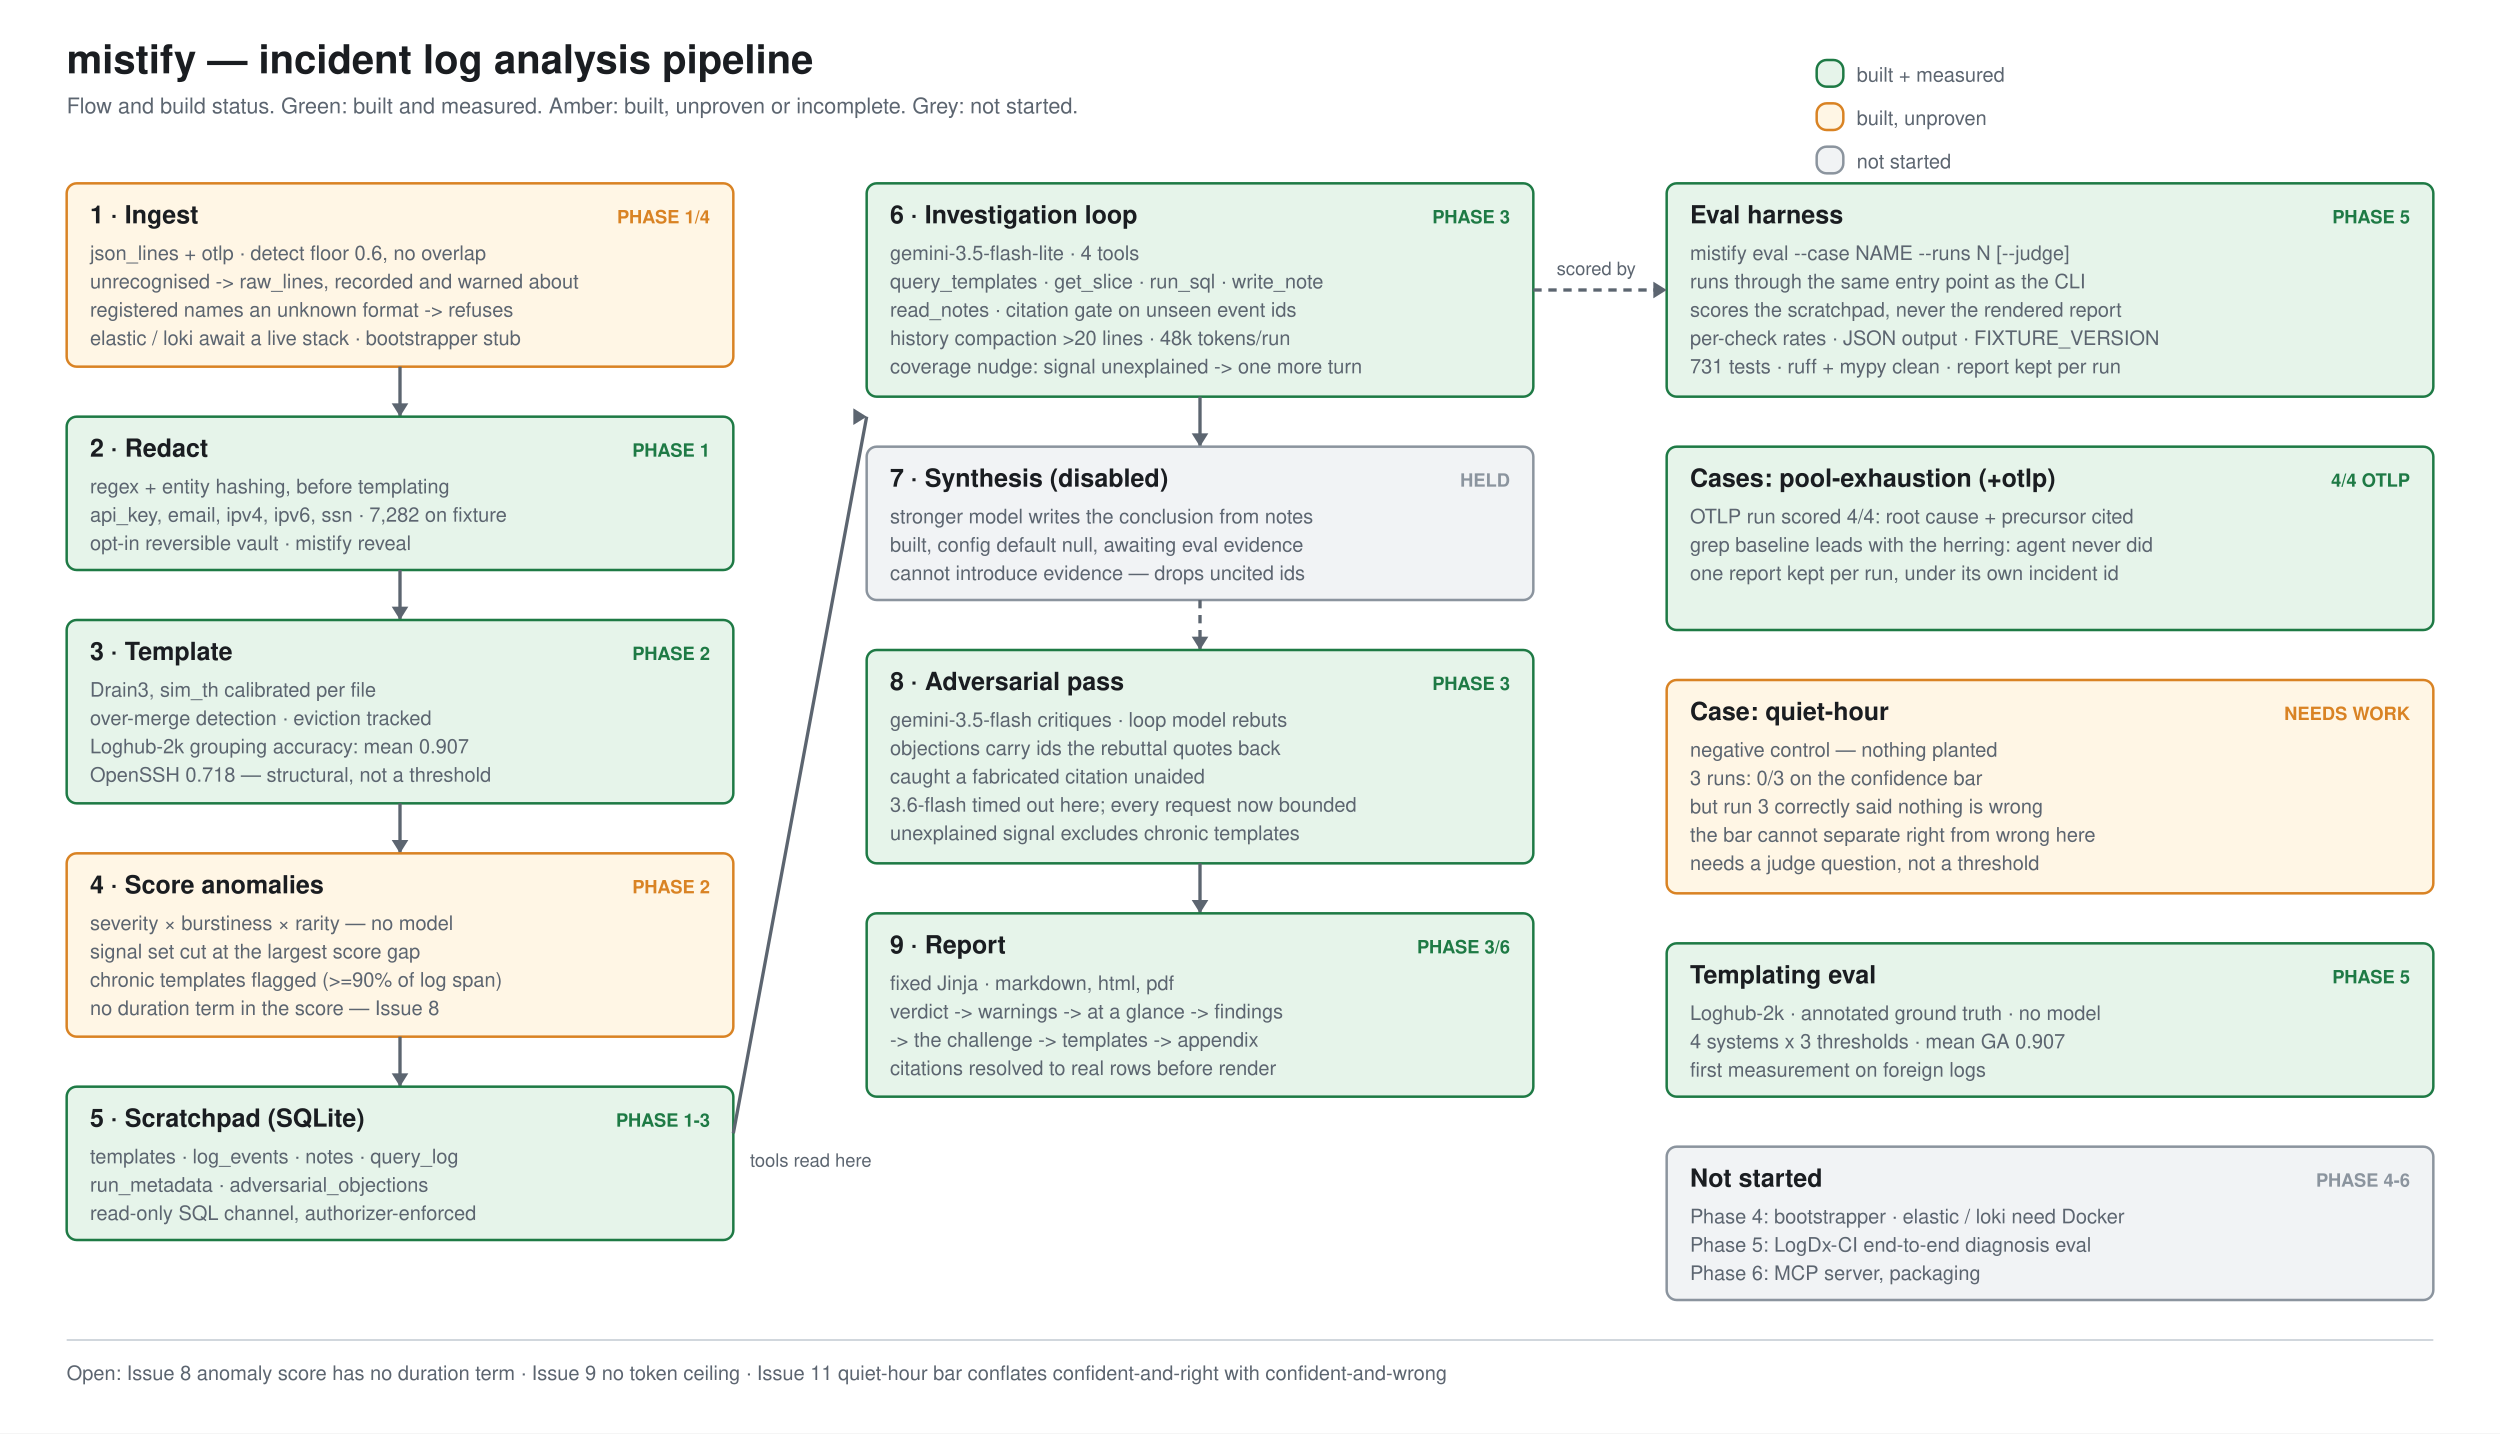
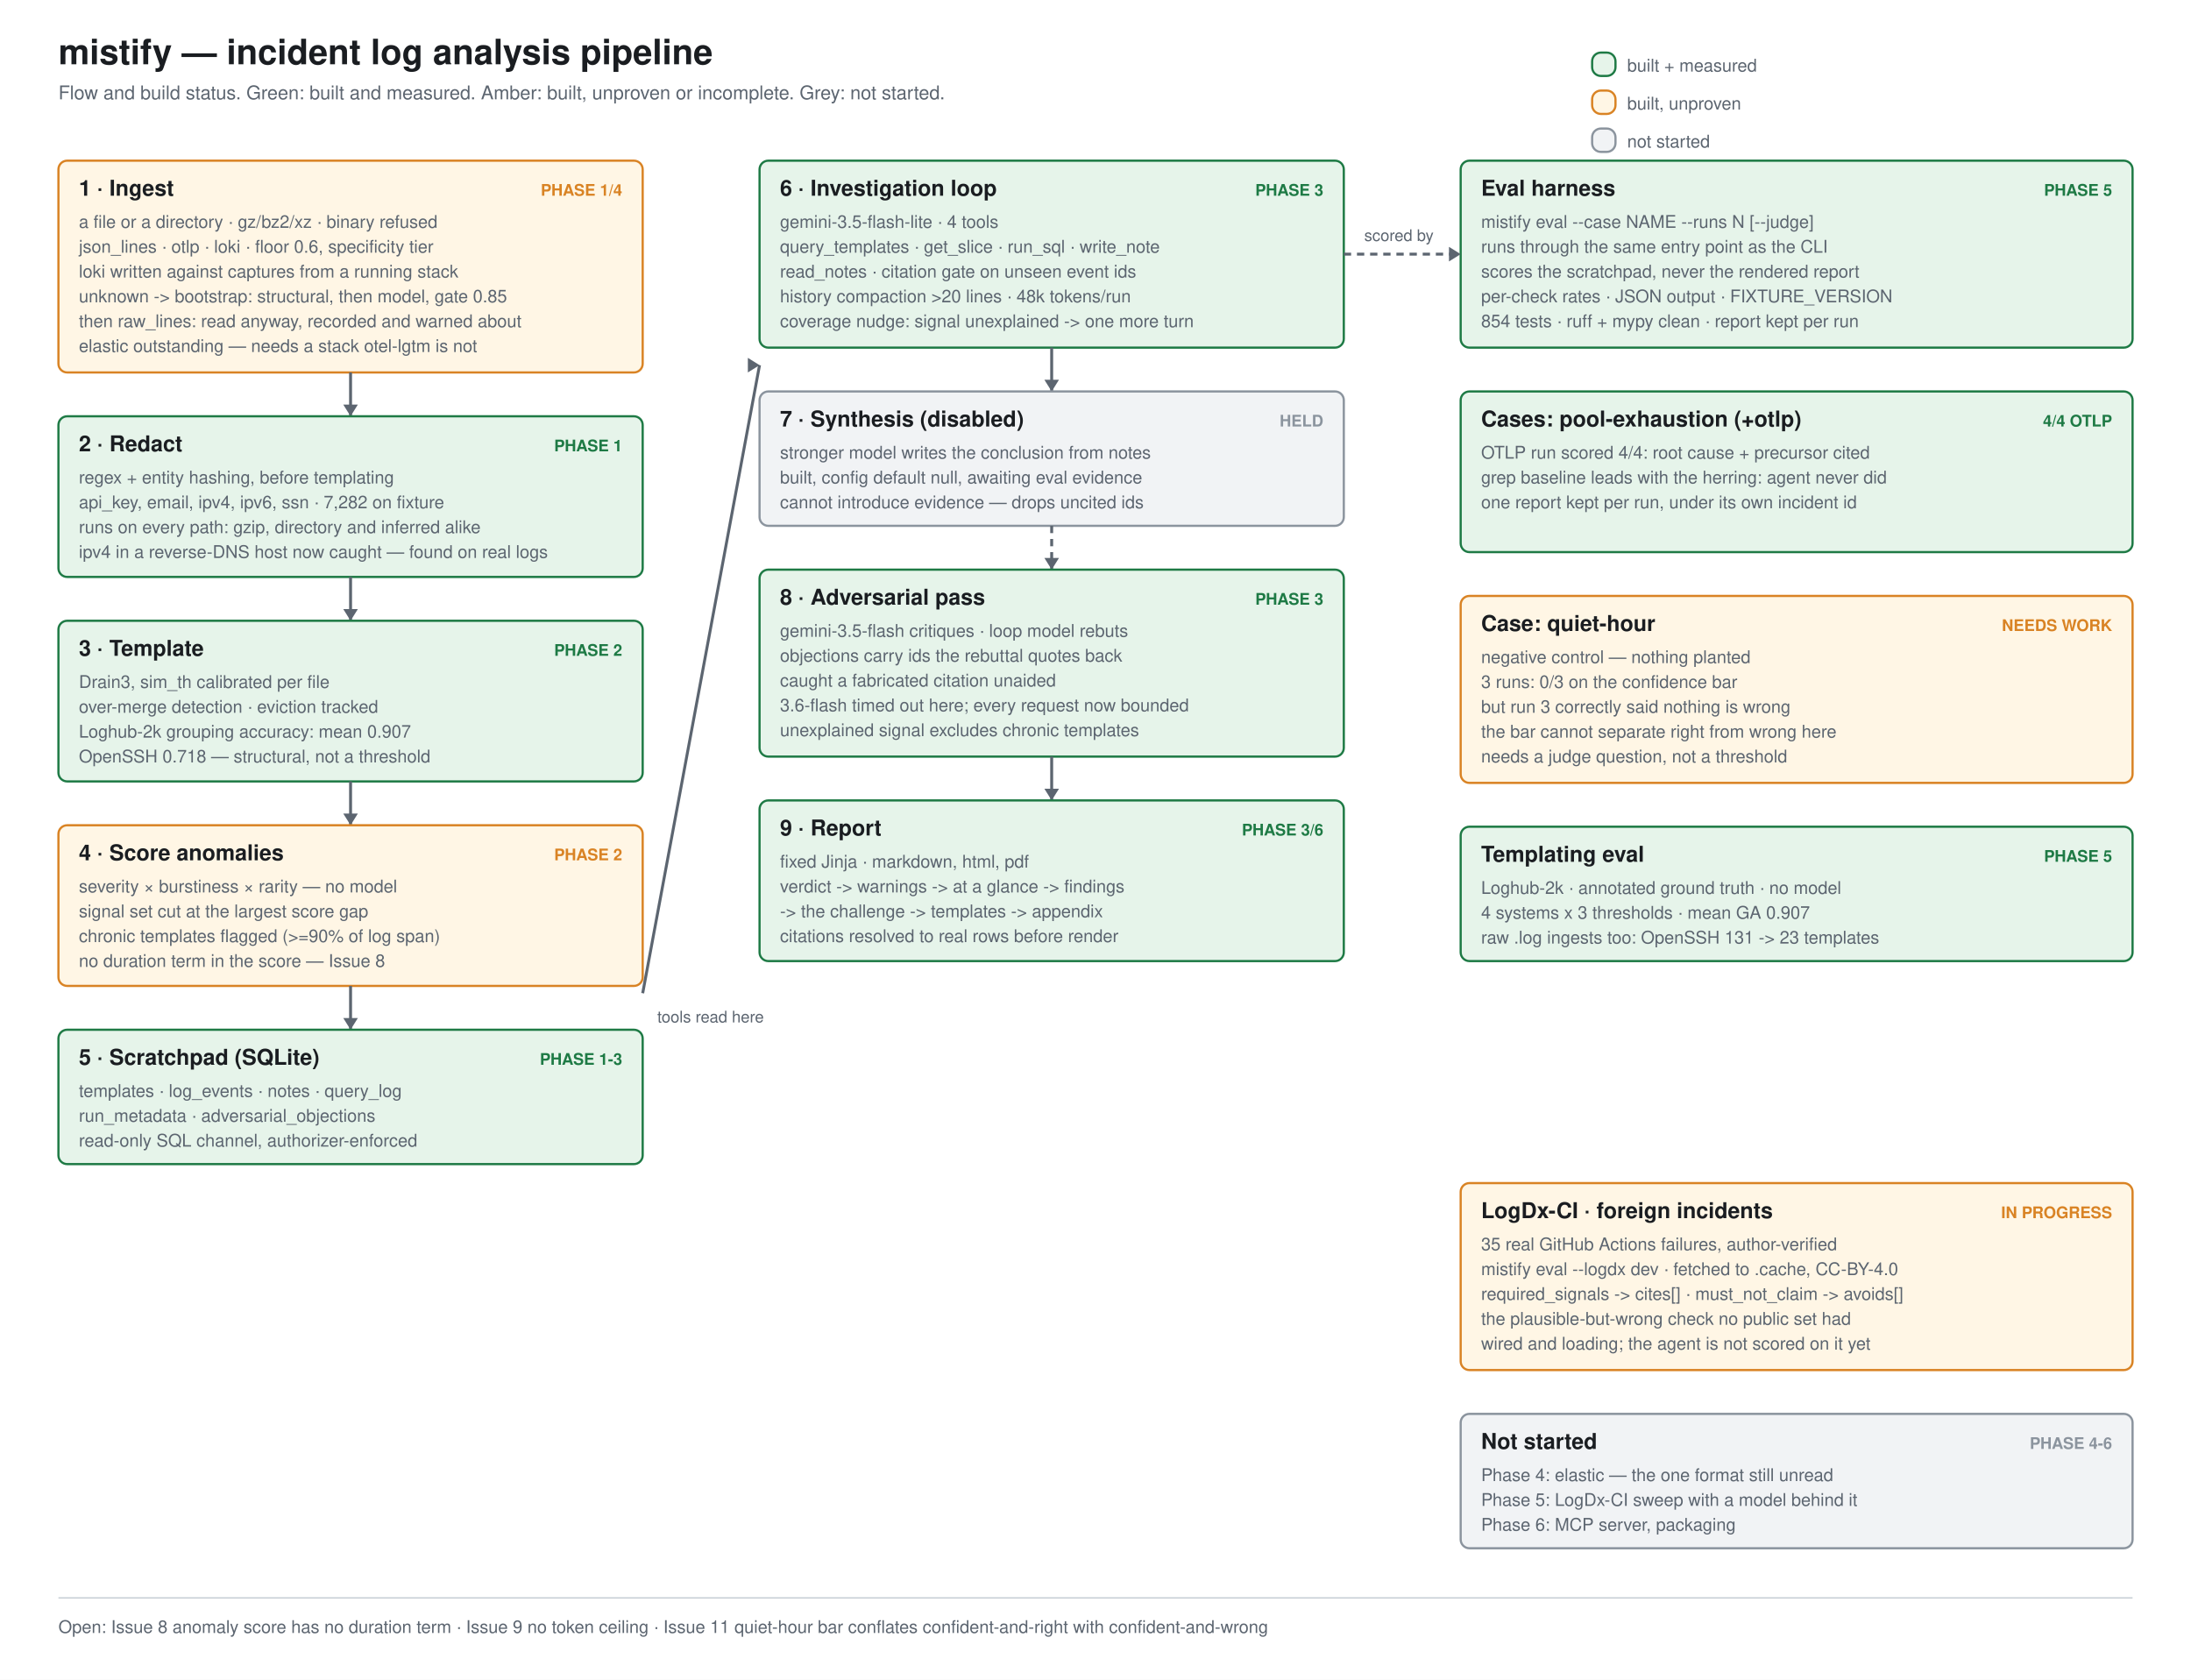
- <svg xmlns="http://www.w3.org/2000/svg" width="1500" height="860" viewBox="0 0 1500 860">
-   <rect width="1500" height="860" fill="#ffffff" />
+ <svg xmlns="http://www.w3.org/2000/svg" width="1500" height="1150" viewBox="0 0 1500 1150">
+   <rect width="1500" height="1150" fill="#ffffff" />
  <text x="40" y="44" font-family="Segoe UI, Helvetica, Arial, sans-serif" font-size="24" fill="#1a1d21" font-weight="bold" text-anchor="start">mistify — incident log analysis pipeline</text>
  <text x="40" y="68" font-family="Segoe UI, Helvetica, Arial, sans-serif" font-size="13" fill="#5c6570" font-weight="normal" text-anchor="start">Flow and build status. Green: built and measured. Amber: built, unproven or incomplete. Grey: not started.</text>
  <rect x="1090" y="36" width="16" height="16" rx="6" fill="#e6f4ea" stroke="#1e7a45" stroke-width="1.5" />
  <text x="1114" y="49" font-family="Segoe UI, Helvetica, Arial, sans-serif" font-size="12" fill="#5c6570" font-weight="normal" text-anchor="start">built + measured</text>
  <rect x="1090" y="62" width="16" height="16" rx="6" fill="#fff6e5" stroke="#d98324" stroke-width="1.5" />
  <text x="1114" y="75" font-family="Segoe UI, Helvetica, Arial, sans-serif" font-size="12" fill="#5c6570" font-weight="normal" text-anchor="start">built, unproven</text>
  <rect x="1090" y="88" width="16" height="16" rx="6" fill="#f1f3f5" stroke="#8b949e" stroke-width="1.5" />
  <text x="1114" y="101" font-family="Segoe UI, Helvetica, Arial, sans-serif" font-size="12" fill="#5c6570" font-weight="normal" text-anchor="start">not started</text>
-   <rect x="40" y="110" width="400" height="110" rx="6" fill="#fff6e5" stroke="#d98324" stroke-width="1.5" />
+   <rect x="40" y="110" width="400" height="145" rx="6" fill="#fff6e5" stroke="#d98324" stroke-width="1.5" />
  <text x="54" y="134" font-family="Segoe UI, Helvetica, Arial, sans-serif" font-size="15" fill="#1a1d21" font-weight="bold" text-anchor="start">1 · Ingest</text>
  <text x="426" y="134" font-family="Segoe UI, Helvetica, Arial, sans-serif" font-size="11" fill="#d98324" font-weight="bold" text-anchor="end">PHASE 1/4</text>
-   <text x="54" y="156" font-family="Segoe UI, Helvetica, Arial, sans-serif" font-size="12" fill="#5c6570" font-weight="normal" text-anchor="start">json_lines + otlp · detect floor 0.6, no overlap</text>
-   <text x="54" y="173" font-family="Segoe UI, Helvetica, Arial, sans-serif" font-size="12" fill="#5c6570" font-weight="normal" text-anchor="start">unrecognised -&gt; raw_lines, recorded and warned about</text>
-   <text x="54" y="190" font-family="Segoe UI, Helvetica, Arial, sans-serif" font-size="12" fill="#5c6570" font-weight="normal" text-anchor="start">registered names an unknown format -&gt; refuses</text>
-   <text x="54" y="207" font-family="Segoe UI, Helvetica, Arial, sans-serif" font-size="12" fill="#5c6570" font-weight="normal" text-anchor="start">elastic / loki await a live stack · bootstrapper stub</text>
-   <line x1="240.0" y1="220" x2="240.0" y2="250" stroke="#5c6570" stroke-width="2" />
-   <polygon points="235.0,242 245.0,242 240.0,250" fill="#5c6570" />
-   <rect x="40" y="250" width="400" height="92" rx="6" fill="#e6f4ea" stroke="#1e7a45" stroke-width="1.5" />
-   <text x="54" y="274" font-family="Segoe UI, Helvetica, Arial, sans-serif" font-size="15" fill="#1a1d21" font-weight="bold" text-anchor="start">2 · Redact</text>
-   <text x="426" y="274" font-family="Segoe UI, Helvetica, Arial, sans-serif" font-size="11" fill="#1e7a45" font-weight="bold" text-anchor="end">PHASE 1</text>
-   <text x="54" y="296" font-family="Segoe UI, Helvetica, Arial, sans-serif" font-size="12" fill="#5c6570" font-weight="normal" text-anchor="start">regex + entity hashing, before templating</text>
-   <text x="54" y="313" font-family="Segoe UI, Helvetica, Arial, sans-serif" font-size="12" fill="#5c6570" font-weight="normal" text-anchor="start">api_key, email, ipv4, ipv6, ssn · 7,282 on fixture</text>
-   <text x="54" y="330" font-family="Segoe UI, Helvetica, Arial, sans-serif" font-size="12" fill="#5c6570" font-weight="normal" text-anchor="start">opt-in reversible vault · mistify reveal</text>
-   <line x1="240.0" y1="342" x2="240.0" y2="372" stroke="#5c6570" stroke-width="2" />
-   <polygon points="235.0,364 245.0,364 240.0,372" fill="#5c6570" />
-   <rect x="40" y="372" width="400" height="110" rx="6" fill="#e6f4ea" stroke="#1e7a45" stroke-width="1.5" />
-   <text x="54" y="396" font-family="Segoe UI, Helvetica, Arial, sans-serif" font-size="15" fill="#1a1d21" font-weight="bold" text-anchor="start">3 · Template</text>
-   <text x="426" y="396" font-family="Segoe UI, Helvetica, Arial, sans-serif" font-size="11" fill="#1e7a45" font-weight="bold" text-anchor="end">PHASE 2</text>
-   <text x="54" y="418" font-family="Segoe UI, Helvetica, Arial, sans-serif" font-size="12" fill="#5c6570" font-weight="normal" text-anchor="start">Drain3, sim_th calibrated per file</text>
-   <text x="54" y="435" font-family="Segoe UI, Helvetica, Arial, sans-serif" font-size="12" fill="#5c6570" font-weight="normal" text-anchor="start">over-merge detection · eviction tracked</text>
-   <text x="54" y="452" font-family="Segoe UI, Helvetica, Arial, sans-serif" font-size="12" fill="#5c6570" font-weight="normal" text-anchor="start">Loghub-2k grouping accuracy: mean 0.907</text>
-   <text x="54" y="469" font-family="Segoe UI, Helvetica, Arial, sans-serif" font-size="12" fill="#5c6570" font-weight="normal" text-anchor="start">OpenSSH 0.718 — structural, not a threshold</text>
-   <line x1="240.0" y1="482" x2="240.0" y2="512" stroke="#5c6570" stroke-width="2" />
-   <polygon points="235.0,504 245.0,504 240.0,512" fill="#5c6570" />
-   <rect x="40" y="512" width="400" height="110" rx="6" fill="#fff6e5" stroke="#d98324" stroke-width="1.5" />
-   <text x="54" y="536" font-family="Segoe UI, Helvetica, Arial, sans-serif" font-size="15" fill="#1a1d21" font-weight="bold" text-anchor="start">4 · Score anomalies</text>
-   <text x="426" y="536" font-family="Segoe UI, Helvetica, Arial, sans-serif" font-size="11" fill="#d98324" font-weight="bold" text-anchor="end">PHASE 2</text>
-   <text x="54" y="558" font-family="Segoe UI, Helvetica, Arial, sans-serif" font-size="12" fill="#5c6570" font-weight="normal" text-anchor="start">severity × burstiness × rarity — no model</text>
-   <text x="54" y="575" font-family="Segoe UI, Helvetica, Arial, sans-serif" font-size="12" fill="#5c6570" font-weight="normal" text-anchor="start">signal set cut at the largest score gap</text>
-   <text x="54" y="592" font-family="Segoe UI, Helvetica, Arial, sans-serif" font-size="12" fill="#5c6570" font-weight="normal" text-anchor="start">chronic templates flagged (&gt;=90% of log span)</text>
-   <text x="54" y="609" font-family="Segoe UI, Helvetica, Arial, sans-serif" font-size="12" fill="#5c6570" font-weight="normal" text-anchor="start">no duration term in the score — Issue 8</text>
-   <line x1="240.0" y1="622" x2="240.0" y2="652" stroke="#5c6570" stroke-width="2" />
-   <polygon points="235.0,644 245.0,644 240.0,652" fill="#5c6570" />
-   <rect x="40" y="652" width="400" height="92" rx="6" fill="#e6f4ea" stroke="#1e7a45" stroke-width="1.5" />
-   <text x="54" y="676" font-family="Segoe UI, Helvetica, Arial, sans-serif" font-size="15" fill="#1a1d21" font-weight="bold" text-anchor="start">5 · Scratchpad (SQLite)</text>
-   <text x="426" y="676" font-family="Segoe UI, Helvetica, Arial, sans-serif" font-size="11" fill="#1e7a45" font-weight="bold" text-anchor="end">PHASE 1-3</text>
-   <text x="54" y="698" font-family="Segoe UI, Helvetica, Arial, sans-serif" font-size="12" fill="#5c6570" font-weight="normal" text-anchor="start">templates · log_events · notes · query_log</text>
-   <text x="54" y="715" font-family="Segoe UI, Helvetica, Arial, sans-serif" font-size="12" fill="#5c6570" font-weight="normal" text-anchor="start">run_metadata · adversarial_objections</text>
-   <text x="54" y="732" font-family="Segoe UI, Helvetica, Arial, sans-serif" font-size="12" fill="#5c6570" font-weight="normal" text-anchor="start">read-only SQL channel, authorizer-enforced</text>
+   <text x="54" y="156" font-family="Segoe UI, Helvetica, Arial, sans-serif" font-size="12" fill="#5c6570" font-weight="normal" text-anchor="start">a file or a directory · gz/bz2/xz · binary refused</text>
+   <text x="54" y="173" font-family="Segoe UI, Helvetica, Arial, sans-serif" font-size="12" fill="#5c6570" font-weight="normal" text-anchor="start">json_lines · otlp · loki · floor 0.6, specificity tier</text>
+   <text x="54" y="190" font-family="Segoe UI, Helvetica, Arial, sans-serif" font-size="12" fill="#5c6570" font-weight="normal" text-anchor="start">loki written against captures from a running stack</text>
+   <text x="54" y="207" font-family="Segoe UI, Helvetica, Arial, sans-serif" font-size="12" fill="#5c6570" font-weight="normal" text-anchor="start">unknown -&gt; bootstrap: structural, then model, gate 0.85</text>
+   <text x="54" y="224" font-family="Segoe UI, Helvetica, Arial, sans-serif" font-size="12" fill="#5c6570" font-weight="normal" text-anchor="start">then raw_lines: read anyway, recorded and warned about</text>
+   <text x="54" y="241" font-family="Segoe UI, Helvetica, Arial, sans-serif" font-size="12" fill="#5c6570" font-weight="normal" text-anchor="start">elastic outstanding — needs a stack otel-lgtm is not</text>
+   <line x1="240.0" y1="255" x2="240.0" y2="285" stroke="#5c6570" stroke-width="2" />
+   <polygon points="235.0,277 245.0,277 240.0,285" fill="#5c6570" />
+   <rect x="40" y="285" width="400" height="110" rx="6" fill="#e6f4ea" stroke="#1e7a45" stroke-width="1.5" />
+   <text x="54" y="309" font-family="Segoe UI, Helvetica, Arial, sans-serif" font-size="15" fill="#1a1d21" font-weight="bold" text-anchor="start">2 · Redact</text>
+   <text x="426" y="309" font-family="Segoe UI, Helvetica, Arial, sans-serif" font-size="11" fill="#1e7a45" font-weight="bold" text-anchor="end">PHASE 1</text>
+   <text x="54" y="331" font-family="Segoe UI, Helvetica, Arial, sans-serif" font-size="12" fill="#5c6570" font-weight="normal" text-anchor="start">regex + entity hashing, before templating</text>
+   <text x="54" y="348" font-family="Segoe UI, Helvetica, Arial, sans-serif" font-size="12" fill="#5c6570" font-weight="normal" text-anchor="start">api_key, email, ipv4, ipv6, ssn · 7,282 on fixture</text>
+   <text x="54" y="365" font-family="Segoe UI, Helvetica, Arial, sans-serif" font-size="12" fill="#5c6570" font-weight="normal" text-anchor="start">runs on every path: gzip, directory and inferred alike</text>
+   <text x="54" y="382" font-family="Segoe UI, Helvetica, Arial, sans-serif" font-size="12" fill="#5c6570" font-weight="normal" text-anchor="start">ipv4 in a reverse-DNS host now caught — found on real logs</text>
+   <line x1="240.0" y1="395" x2="240.0" y2="425" stroke="#5c6570" stroke-width="2" />
+   <polygon points="235.0,417 245.0,417 240.0,425" fill="#5c6570" />
+   <rect x="40" y="425" width="400" height="110" rx="6" fill="#e6f4ea" stroke="#1e7a45" stroke-width="1.5" />
+   <text x="54" y="449" font-family="Segoe UI, Helvetica, Arial, sans-serif" font-size="15" fill="#1a1d21" font-weight="bold" text-anchor="start">3 · Template</text>
+   <text x="426" y="449" font-family="Segoe UI, Helvetica, Arial, sans-serif" font-size="11" fill="#1e7a45" font-weight="bold" text-anchor="end">PHASE 2</text>
+   <text x="54" y="471" font-family="Segoe UI, Helvetica, Arial, sans-serif" font-size="12" fill="#5c6570" font-weight="normal" text-anchor="start">Drain3, sim_th calibrated per file</text>
+   <text x="54" y="488" font-family="Segoe UI, Helvetica, Arial, sans-serif" font-size="12" fill="#5c6570" font-weight="normal" text-anchor="start">over-merge detection · eviction tracked</text>
+   <text x="54" y="505" font-family="Segoe UI, Helvetica, Arial, sans-serif" font-size="12" fill="#5c6570" font-weight="normal" text-anchor="start">Loghub-2k grouping accuracy: mean 0.907</text>
+   <text x="54" y="522" font-family="Segoe UI, Helvetica, Arial, sans-serif" font-size="12" fill="#5c6570" font-weight="normal" text-anchor="start">OpenSSH 0.718 — structural, not a threshold</text>
+   <line x1="240.0" y1="535" x2="240.0" y2="565" stroke="#5c6570" stroke-width="2" />
+   <polygon points="235.0,557 245.0,557 240.0,565" fill="#5c6570" />
+   <rect x="40" y="565" width="400" height="110" rx="6" fill="#fff6e5" stroke="#d98324" stroke-width="1.5" />
+   <text x="54" y="589" font-family="Segoe UI, Helvetica, Arial, sans-serif" font-size="15" fill="#1a1d21" font-weight="bold" text-anchor="start">4 · Score anomalies</text>
+   <text x="426" y="589" font-family="Segoe UI, Helvetica, Arial, sans-serif" font-size="11" fill="#d98324" font-weight="bold" text-anchor="end">PHASE 2</text>
+   <text x="54" y="611" font-family="Segoe UI, Helvetica, Arial, sans-serif" font-size="12" fill="#5c6570" font-weight="normal" text-anchor="start">severity × burstiness × rarity — no model</text>
+   <text x="54" y="628" font-family="Segoe UI, Helvetica, Arial, sans-serif" font-size="12" fill="#5c6570" font-weight="normal" text-anchor="start">signal set cut at the largest score gap</text>
+   <text x="54" y="645" font-family="Segoe UI, Helvetica, Arial, sans-serif" font-size="12" fill="#5c6570" font-weight="normal" text-anchor="start">chronic templates flagged (&gt;=90% of log span)</text>
+   <text x="54" y="662" font-family="Segoe UI, Helvetica, Arial, sans-serif" font-size="12" fill="#5c6570" font-weight="normal" text-anchor="start">no duration term in the score — Issue 8</text>
+   <line x1="240.0" y1="675" x2="240.0" y2="705" stroke="#5c6570" stroke-width="2" />
+   <polygon points="235.0,697 245.0,697 240.0,705" fill="#5c6570" />
+   <rect x="40" y="705" width="400" height="92" rx="6" fill="#e6f4ea" stroke="#1e7a45" stroke-width="1.5" />
+   <text x="54" y="729" font-family="Segoe UI, Helvetica, Arial, sans-serif" font-size="15" fill="#1a1d21" font-weight="bold" text-anchor="start">5 · Scratchpad (SQLite)</text>
+   <text x="426" y="729" font-family="Segoe UI, Helvetica, Arial, sans-serif" font-size="11" fill="#1e7a45" font-weight="bold" text-anchor="end">PHASE 1-3</text>
+   <text x="54" y="751" font-family="Segoe UI, Helvetica, Arial, sans-serif" font-size="12" fill="#5c6570" font-weight="normal" text-anchor="start">templates · log_events · notes · query_log</text>
+   <text x="54" y="768" font-family="Segoe UI, Helvetica, Arial, sans-serif" font-size="12" fill="#5c6570" font-weight="normal" text-anchor="start">run_metadata · adversarial_objections</text>
+   <text x="54" y="785" font-family="Segoe UI, Helvetica, Arial, sans-serif" font-size="12" fill="#5c6570" font-weight="normal" text-anchor="start">read-only SQL channel, authorizer-enforced</text>
  <rect x="520" y="110" width="400" height="128" rx="6" fill="#e6f4ea" stroke="#1e7a45" stroke-width="1.5" />
  <text x="534" y="134" font-family="Segoe UI, Helvetica, Arial, sans-serif" font-size="15" fill="#1a1d21" font-weight="bold" text-anchor="start">6 · Investigation loop</text>
  <text x="906" y="134" font-family="Segoe UI, Helvetica, Arial, sans-serif" font-size="11" fill="#1e7a45" font-weight="bold" text-anchor="end">PHASE 3</text>
  <text x="534" y="156" font-family="Segoe UI, Helvetica, Arial, sans-serif" font-size="12" fill="#5c6570" font-weight="normal" text-anchor="start">gemini-3.5-flash-lite · 4 tools</text>
  <text x="534" y="173" font-family="Segoe UI, Helvetica, Arial, sans-serif" font-size="12" fill="#5c6570" font-weight="normal" text-anchor="start">query_templates · get_slice · run_sql · write_note</text>
  <text x="534" y="190" font-family="Segoe UI, Helvetica, Arial, sans-serif" font-size="12" fill="#5c6570" font-weight="normal" text-anchor="start">read_notes · citation gate on unseen event ids</text>
  <text x="534" y="207" font-family="Segoe UI, Helvetica, Arial, sans-serif" font-size="12" fill="#5c6570" font-weight="normal" text-anchor="start">history compaction &gt;20 lines · 48k tokens/run</text>
  <text x="534" y="224" font-family="Segoe UI, Helvetica, Arial, sans-serif" font-size="12" fill="#5c6570" font-weight="normal" text-anchor="start">coverage nudge: signal unexplained -&gt; one more turn</text>
  <line x1="720.0" y1="238" x2="720.0" y2="268" stroke="#5c6570" stroke-width="2" />
  <polygon points="715.0,260 725.0,260 720.0,268" fill="#5c6570" />
  <rect x="520" y="268" width="400" height="92" rx="6" fill="#f1f3f5" stroke="#8b949e" stroke-width="1.5" />
  <text x="534" y="292" font-family="Segoe UI, Helvetica, Arial, sans-serif" font-size="15" fill="#1a1d21" font-weight="bold" text-anchor="start">7 · Synthesis (disabled)</text>
  <text x="906" y="292" font-family="Segoe UI, Helvetica, Arial, sans-serif" font-size="11" fill="#8b949e" font-weight="bold" text-anchor="end">HELD</text>
  <text x="534" y="314" font-family="Segoe UI, Helvetica, Arial, sans-serif" font-size="12" fill="#5c6570" font-weight="normal" text-anchor="start">stronger model writes the conclusion from notes</text>
  <text x="534" y="331" font-family="Segoe UI, Helvetica, Arial, sans-serif" font-size="12" fill="#5c6570" font-weight="normal" text-anchor="start">built, config default null, awaiting eval evidence</text>
  <text x="534" y="348" font-family="Segoe UI, Helvetica, Arial, sans-serif" font-size="12" fill="#5c6570" font-weight="normal" text-anchor="start">cannot introduce evidence — drops uncited ids</text>
  <line x1="720.0" y1="360" x2="720.0" y2="390" stroke="#5c6570" stroke-width="2" stroke-dasharray="5,4" />
  <polygon points="715.0,382 725.0,382 720.0,390" fill="#5c6570" />
  <rect x="520" y="390" width="400" height="128" rx="6" fill="#e6f4ea" stroke="#1e7a45" stroke-width="1.5" />
  <text x="534" y="414" font-family="Segoe UI, Helvetica, Arial, sans-serif" font-size="15" fill="#1a1d21" font-weight="bold" text-anchor="start">8 · Adversarial pass</text>
  <text x="906" y="414" font-family="Segoe UI, Helvetica, Arial, sans-serif" font-size="11" fill="#1e7a45" font-weight="bold" text-anchor="end">PHASE 3</text>
  <text x="534" y="436" font-family="Segoe UI, Helvetica, Arial, sans-serif" font-size="12" fill="#5c6570" font-weight="normal" text-anchor="start">gemini-3.5-flash critiques · loop model rebuts</text>
  <text x="534" y="453" font-family="Segoe UI, Helvetica, Arial, sans-serif" font-size="12" fill="#5c6570" font-weight="normal" text-anchor="start">objections carry ids the rebuttal quotes back</text>
  <text x="534" y="470" font-family="Segoe UI, Helvetica, Arial, sans-serif" font-size="12" fill="#5c6570" font-weight="normal" text-anchor="start">caught a fabricated citation unaided</text>
  <text x="534" y="487" font-family="Segoe UI, Helvetica, Arial, sans-serif" font-size="12" fill="#5c6570" font-weight="normal" text-anchor="start">3.6-flash timed out here; every request now bounded</text>
  <text x="534" y="504" font-family="Segoe UI, Helvetica, Arial, sans-serif" font-size="12" fill="#5c6570" font-weight="normal" text-anchor="start">unexplained signal excludes chronic templates</text>
  <line x1="720.0" y1="518" x2="720.0" y2="548" stroke="#5c6570" stroke-width="2" />
  <polygon points="715.0,540 725.0,540 720.0,548" fill="#5c6570" />
  <rect x="520" y="548" width="400" height="110" rx="6" fill="#e6f4ea" stroke="#1e7a45" stroke-width="1.5" />
  <text x="534" y="572" font-family="Segoe UI, Helvetica, Arial, sans-serif" font-size="15" fill="#1a1d21" font-weight="bold" text-anchor="start">9 · Report</text>
  <text x="906" y="572" font-family="Segoe UI, Helvetica, Arial, sans-serif" font-size="11" fill="#1e7a45" font-weight="bold" text-anchor="end">PHASE 3/6</text>
  <text x="534" y="594" font-family="Segoe UI, Helvetica, Arial, sans-serif" font-size="12" fill="#5c6570" font-weight="normal" text-anchor="start">fixed Jinja · markdown, html, pdf</text>
  <text x="534" y="611" font-family="Segoe UI, Helvetica, Arial, sans-serif" font-size="12" fill="#5c6570" font-weight="normal" text-anchor="start">verdict -&gt; warnings -&gt; at a glance -&gt; findings</text>
  <text x="534" y="628" font-family="Segoe UI, Helvetica, Arial, sans-serif" font-size="12" fill="#5c6570" font-weight="normal" text-anchor="start">-&gt; the challenge -&gt; templates -&gt; appendix</text>
  <text x="534" y="645" font-family="Segoe UI, Helvetica, Arial, sans-serif" font-size="12" fill="#5c6570" font-weight="normal" text-anchor="start">citations resolved to real rows before render</text>
  <rect x="1000" y="110" width="460" height="128" rx="6" fill="#e6f4ea" stroke="#1e7a45" stroke-width="1.5" />
  <text x="1014" y="134" font-family="Segoe UI, Helvetica, Arial, sans-serif" font-size="15" fill="#1a1d21" font-weight="bold" text-anchor="start">Eval harness</text>
  <text x="1446" y="134" font-family="Segoe UI, Helvetica, Arial, sans-serif" font-size="11" fill="#1e7a45" font-weight="bold" text-anchor="end">PHASE 5</text>
  <text x="1014" y="156" font-family="Segoe UI, Helvetica, Arial, sans-serif" font-size="12" fill="#5c6570" font-weight="normal" text-anchor="start">mistify eval --case NAME --runs N [--judge]</text>
  <text x="1014" y="173" font-family="Segoe UI, Helvetica, Arial, sans-serif" font-size="12" fill="#5c6570" font-weight="normal" text-anchor="start">runs through the same entry point as the CLI</text>
  <text x="1014" y="190" font-family="Segoe UI, Helvetica, Arial, sans-serif" font-size="12" fill="#5c6570" font-weight="normal" text-anchor="start">scores the scratchpad, never the rendered report</text>
  <text x="1014" y="207" font-family="Segoe UI, Helvetica, Arial, sans-serif" font-size="12" fill="#5c6570" font-weight="normal" text-anchor="start">per-check rates · JSON output · FIXTURE_VERSION</text>
-   <text x="1014" y="224" font-family="Segoe UI, Helvetica, Arial, sans-serif" font-size="12" fill="#5c6570" font-weight="normal" text-anchor="start">731 tests · ruff + mypy clean · report kept per run</text>
+   <text x="1014" y="224" font-family="Segoe UI, Helvetica, Arial, sans-serif" font-size="12" fill="#5c6570" font-weight="normal" text-anchor="start">854 tests · ruff + mypy clean · report kept per run</text>
  <rect x="1000" y="268" width="460" height="110" rx="6" fill="#e6f4ea" stroke="#1e7a45" stroke-width="1.5" />
  <text x="1014" y="292" font-family="Segoe UI, Helvetica, Arial, sans-serif" font-size="15" fill="#1a1d21" font-weight="bold" text-anchor="start">Cases: pool-exhaustion (+otlp)</text>
  <text x="1446" y="292" font-family="Segoe UI, Helvetica, Arial, sans-serif" font-size="11" fill="#1e7a45" font-weight="bold" text-anchor="end">4/4 OTLP</text>
  <text x="1014" y="314" font-family="Segoe UI, Helvetica, Arial, sans-serif" font-size="12" fill="#5c6570" font-weight="normal" text-anchor="start">OTLP run scored 4/4: root cause + precursor cited</text>
  <text x="1014" y="331" font-family="Segoe UI, Helvetica, Arial, sans-serif" font-size="12" fill="#5c6570" font-weight="normal" text-anchor="start">grep baseline leads with the herring: agent never did</text>
  <text x="1014" y="348" font-family="Segoe UI, Helvetica, Arial, sans-serif" font-size="12" fill="#5c6570" font-weight="normal" text-anchor="start">one report kept per run, under its own incident id</text>
  <rect x="1000" y="408" width="460" height="128" rx="6" fill="#fff6e5" stroke="#d98324" stroke-width="1.5" />
  <text x="1014" y="432" font-family="Segoe UI, Helvetica, Arial, sans-serif" font-size="15" fill="#1a1d21" font-weight="bold" text-anchor="start">Case: quiet-hour</text>
  <text x="1446" y="432" font-family="Segoe UI, Helvetica, Arial, sans-serif" font-size="11" fill="#d98324" font-weight="bold" text-anchor="end">NEEDS WORK</text>
  <text x="1014" y="454" font-family="Segoe UI, Helvetica, Arial, sans-serif" font-size="12" fill="#5c6570" font-weight="normal" text-anchor="start">negative control — nothing planted</text>
  <text x="1014" y="471" font-family="Segoe UI, Helvetica, Arial, sans-serif" font-size="12" fill="#5c6570" font-weight="normal" text-anchor="start">3 runs: 0/3 on the confidence bar</text>
  <text x="1014" y="488" font-family="Segoe UI, Helvetica, Arial, sans-serif" font-size="12" fill="#5c6570" font-weight="normal" text-anchor="start">but run 3 correctly said nothing is wrong</text>
  <text x="1014" y="505" font-family="Segoe UI, Helvetica, Arial, sans-serif" font-size="12" fill="#5c6570" font-weight="normal" text-anchor="start">the bar cannot separate right from wrong here</text>
  <text x="1014" y="522" font-family="Segoe UI, Helvetica, Arial, sans-serif" font-size="12" fill="#5c6570" font-weight="normal" text-anchor="start">needs a judge question, not a threshold</text>
  <rect x="1000" y="566" width="460" height="92" rx="6" fill="#e6f4ea" stroke="#1e7a45" stroke-width="1.5" />
  <text x="1014" y="590" font-family="Segoe UI, Helvetica, Arial, sans-serif" font-size="15" fill="#1a1d21" font-weight="bold" text-anchor="start">Templating eval</text>
  <text x="1446" y="590" font-family="Segoe UI, Helvetica, Arial, sans-serif" font-size="11" fill="#1e7a45" font-weight="bold" text-anchor="end">PHASE 5</text>
  <text x="1014" y="612" font-family="Segoe UI, Helvetica, Arial, sans-serif" font-size="12" fill="#5c6570" font-weight="normal" text-anchor="start">Loghub-2k · annotated ground truth · no model</text>
  <text x="1014" y="629" font-family="Segoe UI, Helvetica, Arial, sans-serif" font-size="12" fill="#5c6570" font-weight="normal" text-anchor="start">4 systems x 3 thresholds · mean GA 0.907</text>
-   <text x="1014" y="646" font-family="Segoe UI, Helvetica, Arial, sans-serif" font-size="12" fill="#5c6570" font-weight="normal" text-anchor="start">first measurement on foreign logs</text>
-   <rect x="1000" y="688" width="460" height="92" rx="6" fill="#f1f3f5" stroke="#8b949e" stroke-width="1.5" />
-   <text x="1014" y="712" font-family="Segoe UI, Helvetica, Arial, sans-serif" font-size="15" fill="#1a1d21" font-weight="bold" text-anchor="start">Not started</text>
-   <text x="1446" y="712" font-family="Segoe UI, Helvetica, Arial, sans-serif" font-size="11" fill="#8b949e" font-weight="bold" text-anchor="end">PHASE 4-6</text>
-   <text x="1014" y="734" font-family="Segoe UI, Helvetica, Arial, sans-serif" font-size="12" fill="#5c6570" font-weight="normal" text-anchor="start">Phase 4: bootstrapper · elastic / loki need Docker</text>
-   <text x="1014" y="751" font-family="Segoe UI, Helvetica, Arial, sans-serif" font-size="12" fill="#5c6570" font-weight="normal" text-anchor="start">Phase 5: LogDx-CI end-to-end diagnosis eval</text>
-   <text x="1014" y="768" font-family="Segoe UI, Helvetica, Arial, sans-serif" font-size="12" fill="#5c6570" font-weight="normal" text-anchor="start">Phase 6: MCP server, packaging</text>
+   <text x="1014" y="646" font-family="Segoe UI, Helvetica, Arial, sans-serif" font-size="12" fill="#5c6570" font-weight="normal" text-anchor="start">raw .log ingests too: OpenSSH 131 -&gt; 23 templates</text>
+   <rect x="1000" y="810" width="460" height="128" rx="6" fill="#fff6e5" stroke="#d98324" stroke-width="1.5" />
+   <text x="1014" y="834" font-family="Segoe UI, Helvetica, Arial, sans-serif" font-size="15" fill="#1a1d21" font-weight="bold" text-anchor="start">LogDx-CI · foreign incidents</text>
+   <text x="1446" y="834" font-family="Segoe UI, Helvetica, Arial, sans-serif" font-size="11" fill="#d98324" font-weight="bold" text-anchor="end">IN PROGRESS</text>
+   <text x="1014" y="856" font-family="Segoe UI, Helvetica, Arial, sans-serif" font-size="12" fill="#5c6570" font-weight="normal" text-anchor="start">35 real GitHub Actions failures, author-verified</text>
+   <text x="1014" y="873" font-family="Segoe UI, Helvetica, Arial, sans-serif" font-size="12" fill="#5c6570" font-weight="normal" text-anchor="start">mistify eval --logdx dev · fetched to .cache, CC-BY-4.0</text>
+   <text x="1014" y="890" font-family="Segoe UI, Helvetica, Arial, sans-serif" font-size="12" fill="#5c6570" font-weight="normal" text-anchor="start">required_signals -&gt; cites[] · must_not_claim -&gt; avoids[]</text>
+   <text x="1014" y="907" font-family="Segoe UI, Helvetica, Arial, sans-serif" font-size="12" fill="#5c6570" font-weight="normal" text-anchor="start">the plausible-but-wrong check no public set had</text>
+   <text x="1014" y="924" font-family="Segoe UI, Helvetica, Arial, sans-serif" font-size="12" fill="#5c6570" font-weight="normal" text-anchor="start">wired and loading; the agent is not scored on it yet</text>
+   <rect x="1000" y="968" width="460" height="92" rx="6" fill="#f1f3f5" stroke="#8b949e" stroke-width="1.5" />
+   <text x="1014" y="992" font-family="Segoe UI, Helvetica, Arial, sans-serif" font-size="15" fill="#1a1d21" font-weight="bold" text-anchor="start">Not started</text>
+   <text x="1446" y="992" font-family="Segoe UI, Helvetica, Arial, sans-serif" font-size="11" fill="#8b949e" font-weight="bold" text-anchor="end">PHASE 4-6</text>
+   <text x="1014" y="1014" font-family="Segoe UI, Helvetica, Arial, sans-serif" font-size="12" fill="#5c6570" font-weight="normal" text-anchor="start">Phase 4: elastic — the one format still unread</text>
+   <text x="1014" y="1031" font-family="Segoe UI, Helvetica, Arial, sans-serif" font-size="12" fill="#5c6570" font-weight="normal" text-anchor="start">Phase 5: LogDx-CI sweep with a model behind it</text>
+   <text x="1014" y="1048" font-family="Segoe UI, Helvetica, Arial, sans-serif" font-size="12" fill="#5c6570" font-weight="normal" text-anchor="start">Phase 6: MCP server, packaging</text>
  <line x1="440" y1="680" x2="520" y2="250" stroke="#5c6570" stroke-width="2" />
  <polygon points="512,245 512,255 520,250" fill="#5c6570" />
  <text x="450" y="700" font-family="Segoe UI, Helvetica, Arial, sans-serif" font-size="11" fill="#5c6570" font-weight="normal" text-anchor="start">tools read here</text>
  <line x1="920" y1="174" x2="1000" y2="174" stroke="#5c6570" stroke-width="2" stroke-dasharray="5,4" />
  <polygon points="992,169 992,179 1000,174" fill="#5c6570" />
  <text x="934" y="165" font-family="Segoe UI, Helvetica, Arial, sans-serif" font-size="11" fill="#5c6570" font-weight="normal" text-anchor="start">scored by</text>
-   <line x1="40" y1="804" x2="1460" y2="804" stroke="#c8cfd6" stroke-width="1" />
-   <text x="40" y="828" font-family="Segoe UI, Helvetica, Arial, sans-serif" font-size="12" fill="#5c6570" font-weight="normal" text-anchor="start">Open: Issue 8 anomaly score has no duration term · Issue 9 no token ceiling · Issue 11 quiet-hour bar conflates confident-and-right with confident-and-wrong</text>
+   <line x1="40" y1="1094" x2="1460" y2="1094" stroke="#c8cfd6" stroke-width="1" />
+   <text x="40" y="1118" font-family="Segoe UI, Helvetica, Arial, sans-serif" font-size="12" fill="#5c6570" font-weight="normal" text-anchor="start">Open: Issue 8 anomaly score has no duration term · Issue 9 no token ceiling · Issue 11 quiet-hour bar conflates confident-and-right with confident-and-wrong</text>
</svg>
